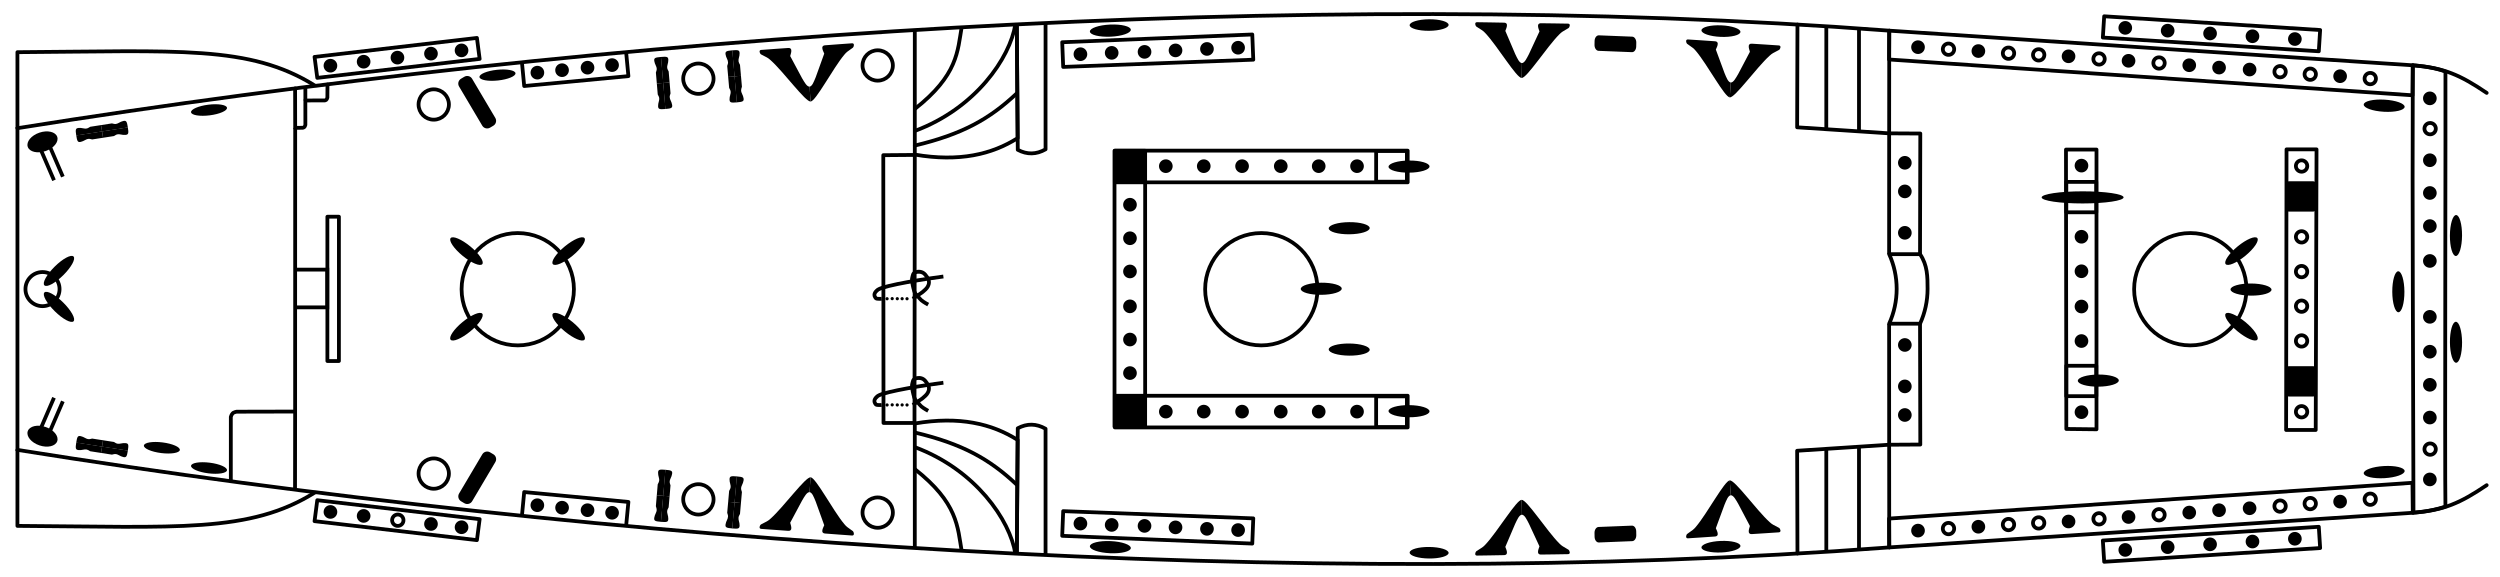
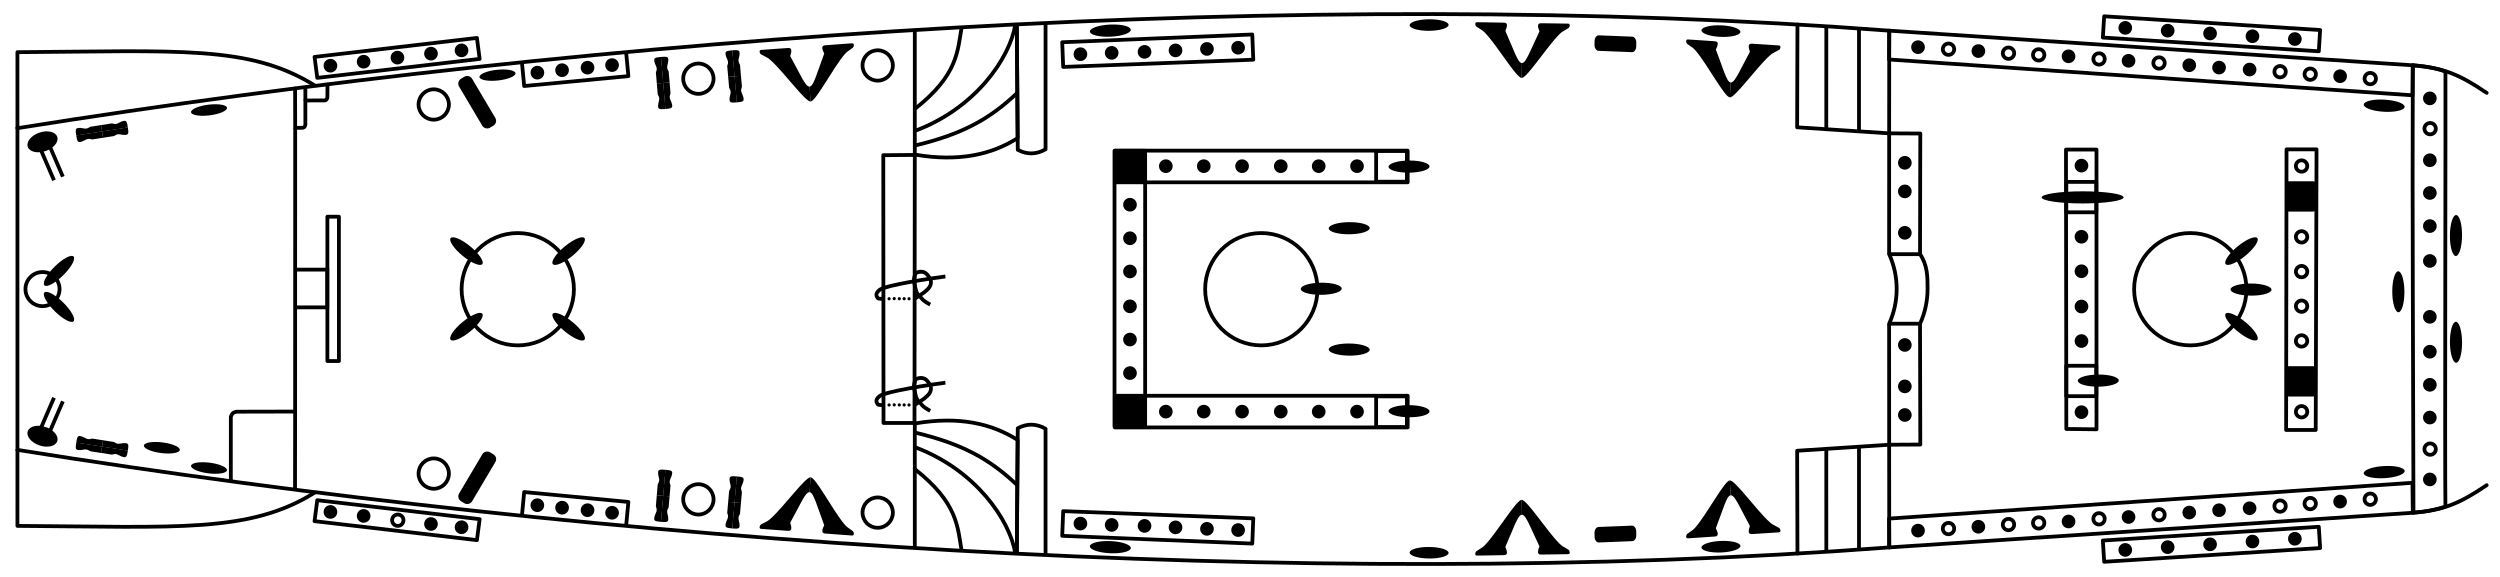
<svg xmlns="http://www.w3.org/2000/svg" xmlns:ns2="https://github.com/jolaf/rigging" xmlns:xlink="http://www.w3.org/1999/xlink" version="1.1" viewBox="1 -24 659 152">
  <defs>
    <rect id="deckMask" x="277.27" y="-.809" width="220.71" height="146.64" fill="currentColor" />
    <g id="mastMask" stroke="currentColor">
      <path d="m425.11 59.525 26.5 26.5z" />
      <path d="m451.61 59.525-26.5 26.5z" />
    </g>
    <circle id="pipe" cx="160.87" cy="398.09" r="4" stroke="currentColor" />
    <circle id="pin" class="aura" transform="rotate(-8.2973)" cx="567.54" cy="28.152" r="1.8" fill="currentColor" />
    <circle id="pinhole" transform="rotate(-8.2973)" cx="607.21" cy="138.78" r="1.5" fill="none" stroke="currentColor" />
    <ellipse id="cleat" class="aura" transform="rotate(89.51)" cx="3.721" cy="-575.37" rx="1.6" ry="5.4" fill="currentColor" />
    <rect id="lcleat" class="aura" x="396.5" y="72.319" width="4" height="15" ry="1.5" fill="currentColor" />
    <path id="quaterXcleat" class="aura" d="m42.185 13.735s-0.026-2.038-2e-3 -2.905c0.159-0.415 0.29-0.647 0.302-0.946 0.032-0.761-0.407-1.191-0.467-2.117-0.053-0.814 0.29-0.934 1.872-0.926v6.893z" fill="currentColor" />
    <g id="xcleat" class="aura" fill="currentColor">
      <use xlink:href="#quaterXcleat" />
      <use transform="matrix(-1,0,0,1,87.75,0)" xlink:href="#quaterXcleat" />
      <use transform="matrix(1,0,0,-1,0,27.45)" xlink:href="#quaterXcleat" />
      <use transform="rotate(180,43.875,13.725)" xlink:href="#quaterXcleat" />
    </g>
-     <g id="halfKevel" transform="translate(.80615 -4.0308)">
-       <path d="m427.52 40.223v11.347l-5.642-11.308z" fill-opacity="0" />
-       <path d="m425.75 48.483c0.605 1.201 1.081 2.305 1.819 2.399-0.01 0.735 0.015 2.749 0 3.896-1.297 0.164-6.502-8.282-9.736-11.618-0.74-0.763-0.818-0.717-2.433-1.725-0.222-0.138-0.607-1.137 0.142-1.153 2.121-0.047 4.926 0.037 7.099 0.007 1.56-0.021 0.44 1.911 0.425 2.168" fill="currentColor" />
-     </g>
+     <path id="halfKevel" d="m426.56 44.452c0.605 1.201 1.081 2.305 1.819 2.399-0.01 0.735 0.015 2.749 0 3.896-1.297 0.164-6.502-8.282-9.736-11.618-0.74-0.763-0.818-0.717-2.433-1.725-0.222-0.138-0.607-1.137 0.142-1.153 2.121-0.047 4.926 0.037 7.099 0.007 1.56-0.021 0.44 1.911 0.425 2.168" fill="currentColor" />
    <g id="kevel" class="aura">
      <use xlink:href="#halfKevel" />
      <use transform="matrix(-1 0 0 1 856.74 0)" xlink:href="#halfKevel" />
    </g>
    <rect id="fist" class="aura" x="287.16" y="40.706" width="8" height="8" rx=".8" ry=".8" fill="currentColor" />
-     <g id="tackle" class="aura" transform="matrix(-1 0 0 1 657.06 84.968)" fill="currentColor">
-       <path d="m23.142 44.848-0.918 0.396 3.977 9.219 0.918-0.396z" />
-       <path d="m25.478 43.901-0.918 0.396 3.977 9.219 0.92-0.396z" />
-       <ellipse transform="rotate(-18.749 -1131.9 -71.94)" cx="-74.057" cy="420.37" rx="4.104" ry="2.557" />
-     </g>
-     <g id="knot" class="aura" transform="translate(380.03 -105.31)" fill="currentColor">
+     <g id="tackle" class="aura" fill="currentColor">
+       <path d="m633.92 129.82 0.918 0.396-3.977 9.219-0.918-0.396z" />
+       <path d="m631.58 128.87 0.918 0.396-3.977 9.219-0.92-0.396z" />
+       <ellipse transform="matrix(-.94693 -.32143 -.32143 .94693 0 0)" cx="-640.38" cy="-70.366" rx="4.104" ry="2.557" fill="#000" />
+     </g>
+     <g id="knot" class="aura" fill="currentColor">
      <g fill-opacity="0">
-         <rect x="282.18" y="457.8" width="11.369" height="3.748" />
-         <rect x="290.85" y="454.44" width="3.123" height="7.121" />
-         <rect x="293.16" y="455.19" width="1.812" height="6.996" />
+         <rect x="662.21" y="352.48" width="11.369" height="3.748" />
+         <rect x="670.88" y="349.13" width="3.123" height="7.121" />
+         <rect x="673.19" y="349.88" width="1.812" height="6.996" />
      </g>
-       <path d="m298.66 454.68c-2.013 0.246-5.878 0.818-9.482 1.478-1.802 0.33-3.537 0.682-4.945 1.029-1.408 0.347-2.446 0.644-3.053 1.043l-0.018 0.012-0.016 0.014c-0.479 0.375-0.88 0.793-1.043 1.336-0.163 0.543 0.01 1.177 0.482 1.674l0.031 0.033 0.035 0.025c0.22 0.163 0.398 0.178 0.588 0.205 0.19 0.027 0.386 0.035 0.57 0.037 0.368 5e-3 0.691-0.019 0.691-0.019l-0.076-0.998s-0.288 0.022-0.604 0.018c-0.158-2e-3 -0.32-0.01-0.441-0.027-0.081-0.011-0.077-0.012-0.09-0.014-0.241-0.274-0.291-0.445-0.23-0.646 0.064-0.214 0.307-0.516 0.688-0.818 0.306-0.197 1.359-0.564 2.725-0.9 1.375-0.339 3.095-0.689 4.885-1.018 3.58-0.656 7.443-1.228 9.424-1.471z" />
-       <path d="m292.39 453.41c-0.465-0.022-0.923 0.066-1.311 0.229-0.408 0.171-0.686 0.499-0.809 0.811-0.122 0.312-0.151 0.585-0.234 0.865-0.144 0.483-0.088 1.007-0.01 1.543 0.078 0.536 0.2 1.065 0.285 1.428 0.17 0.724 0.285 1.148 0.66 1.758 0.024 0.038 0.07 0.067 0.096 0.105-0.209 0.132-0.688 0.469-0.688 0.469l0.521 0.854s0.573-0.406 0.85-0.58c0.302 0.324 0.563 0.688 0.873 0.947 0.652 0.547 1.848 1.191 1.848 1.191l0.482-0.877s-1.221-0.689-1.688-1.08c-0.256-0.214-0.442-0.485-0.691-0.746 0.434-0.293 0.655-0.394 0.979-0.668 0.496-0.421 1.126-0.912 1.475-1.568 0.289-0.544 0.46-1.089 0.369-1.754-0.061-0.444-0.291-0.879-0.586-1.33-0.295-0.451-0.648-0.883-1.068-1.164-0.415-0.278-0.888-0.41-1.353-0.432zm-0.924 1.15c0.448-0.188 1.275-0.186 1.721 0.111 0.218 0.146 0.544 0.506 0.789 0.881 0.245 0.374 0.415 0.798 0.432 0.918 0.063 0.463-0.011 0.678-0.262 1.15-0.191 0.359-0.738 0.847-1.24 1.273-0.288 0.245-0.563 0.39-1.016 0.693-0.014-0.022-0.051-0.047-0.064-0.068-0.323-0.525-0.37-0.744-0.539-1.463-0.084-0.359-0.2-0.864-0.27-1.344-0.07-0.48-0.071-0.953-0.023-1.113 0.108-0.363 0.153-0.643 0.209-0.785 0.056-0.142 0.06-0.168 0.264-0.254z" />
-       <circle cx="283.88" cy="461.04" r=".426" />
-       <circle cx="285.23" cy="461.01" r=".426" />
-       <circle cx="286.57" cy="461.03" r=".426" />
-       <circle cx="287.85" cy="461.03" r=".426" />
-       <circle cx="289.14" cy="461.04" r=".426" />
+       <path d="m678.69 349.36c-2.013 0.246-5.878 0.818-9.482 1.478-1.802 0.33-3.537 0.682-4.945 1.029-1.408 0.347-2.446 0.644-3.053 1.043l-0.018 0.012-0.016 0.014c-0.479 0.375-0.88 0.793-1.043 1.336-0.163 0.543 0.01 1.177 0.482 1.674l0.031 0.033 0.035 0.025c0.22 0.163 0.398 0.178 0.588 0.205 0.19 0.027 0.386 0.035 0.57 0.037 0.368 5e-3 0.691-0.019 0.691-0.019l-0.076-0.998s-0.288 0.022-0.604 0.018c-0.158-2e-3 -0.32-0.01-0.441-0.027-0.081-0.011-0.077-0.012-0.09-0.014-0.241-0.274-0.291-0.445-0.23-0.646 0.064-0.214 0.307-0.516 0.688-0.818 0.306-0.197 1.359-0.564 2.725-0.9 1.375-0.339 3.095-0.689 4.885-1.018 3.58-0.656 7.443-1.228 9.424-1.471z" />
+       <path d="m672.42 348.1c-0.465-0.022-0.923 0.066-1.311 0.229-0.408 0.171-0.686 0.499-0.809 0.811-0.122 0.312-0.151 0.585-0.234 0.865-0.144 0.483-0.088 1.007-0.01 1.543 0.078 0.536 0.2 1.065 0.285 1.428 0.17 0.724 0.285 1.148 0.66 1.758 0.024 0.038 0.07 0.067 0.096 0.105-0.209 0.132-0.688 0.469-0.688 0.469l0.521 0.854s0.573-0.406 0.85-0.58c0.302 0.324 0.563 0.688 0.873 0.947 0.652 0.547 1.848 1.191 1.848 1.191l0.482-0.877s-1.221-0.689-1.688-1.08c-0.256-0.214-0.442-0.485-0.691-0.746 0.434-0.293 0.655-0.394 0.979-0.668 0.496-0.421 1.126-0.912 1.475-1.568 0.289-0.544 0.46-1.089 0.369-1.754-0.061-0.444-0.291-0.879-0.586-1.33-0.295-0.451-0.648-0.883-1.068-1.164-0.415-0.278-0.888-0.41-1.353-0.432zm-0.924 1.15c0.448-0.188 1.275-0.186 1.721 0.111 0.218 0.146 0.544 0.506 0.789 0.881 0.245 0.374 0.415 0.798 0.432 0.918 0.063 0.463-0.011 0.678-0.262 1.15-0.191 0.359-0.738 0.847-1.24 1.273-0.288 0.245-0.563 0.39-1.016 0.693-0.014-0.022-0.051-0.047-0.064-0.068-0.323-0.525-0.37-0.744-0.539-1.463-0.084-0.359-0.2-0.864-0.27-1.344-0.07-0.48-0.071-0.953-0.023-1.113 0.108-0.363 0.153-0.643 0.209-0.785 0.056-0.142 0.06-0.168 0.264-0.254z" />
+       <circle cx="663.91" cy="355.73" r=".426" />
+       <circle cx="665.26" cy="355.7" r=".426" />
+       <circle cx="666.6" cy="355.72" r=".426" />
+       <circle cx="667.88" cy="355.72" r=".426" />
+       <circle cx="669.17" cy="355.73" r=".426" />
    </g>
  </defs>
  <g id="drawing" fill="none" stroke="currentColor">
    <path class="rail" d="m645.62-5.151c-3.61-1.336-8.604-1.635-8.604-1.635-0.16 38.87 0.115 82.335 0.176 117.9 0 0 3.932-0.108 8.424-1.564-0.182-8.555 0.077-111.18 4e-3 -114.71h-2.6e-4" stroke-linejoin="round" />
    <path class="rail" d="m603.73 15.378h7.908l-0.217 73.963h-7.8l0.108-73.963" stroke-linecap="round" stroke-linejoin="round" />
    <circle class="solid" cx="578.36" cy="52.238" r="14.805" />
    <path class="rail" d="m545.59 15.428h8.047v73.736l-7.955-0.091-0.091-73.645" stroke-linecap="round" stroke-linejoin="round" />
    <path class="solid" d="m507.13 61.323c1.304-2.876 1.979-5.997 1.979-9.164 1e-5 -3.167-0.013-6.268-1.989-9.164h-8.138c1.304 2.876 1.979 5.997 1.979 9.164 0 3.167-0.675 6.288-1.979 9.164l8.147-3e-5" stroke-linecap="round" stroke-linejoin="round" />
    <circle class="solid " cx="333.48" cy="52.238" r="14.805" />
    <path class="rail" d="m302.86 88.464h-8.075v-72.72h8.075v72.72" stroke-linejoin="round" />
    <path class="solid" d="m242.14 16.839-8.306 0.069c-4e-3 16.806 0.062 53.776 0.058 70.582h8.168c4e-3 -16.806 0.076-53.845 0.08-70.651v-5e-5" stroke-linejoin="round" />
    <circle class="solid" cx="137.48" cy="52.238" r="14.805" />
    <rect class="solid" x="87.298" y="33.13" width="3.041" height="38.031" stroke-linejoin="round" />
    <path d="m78.789 47.072h8.482v9.949h-8.482" />
    <path class="solid" d="m87.327-1.708-0.031 3.419c-0.175 0.713-0.438 0.672-0.685 0.766l-5.121 0.009 0.005 6.425c-0.175 0.713-0.438 0.672-0.685 0.766l-1.999 0.035-0.023-10.387" stroke-linecap="round" stroke-linejoin="round" />
    <path d="m81.491 2.486v-3.563" stroke-linejoin="round" />
    <path d="m78.795 84.486 0.017-74.774" />
    <path class="solid" d="m61.845 102.71v-16.814c0.389-1.278 0.973-1.205 1.523-1.374l15.427-0.037-0.025 20.438" stroke-linecap="round" stroke-linejoin="round" />
    <circle class="solid" cx="12.204" cy="52.207" r="4.495" />
    <path d="m5.599 9.788v84.804" stroke-linecap="round" />
    <g id="portDrawing">
      <path class="rail" d="m499-15.916 138.01 9.13-0.082 7.903-137.97-9.434 0.044-7.599" stroke-linejoin="round" />
      <rect class="rail" transform="matrix(.99798 .063452 -.063107 .99801 -36.919 -388.23)" x="614.66" y="330.18" width="57.042" height="5.615" stroke-linecap="round" stroke-linejoin="round" />
      <rect class="solid" x="545.68" y="23.952" width="7.895" height="8.012" stroke-linejoin="round" />
      <path class="rail" d="m498.97 42.996 0.013-31.846 8.207 0.049-0.072 31.797" stroke-linejoin="round" />
      <path class="solid" d="m474.81-17.515-0.083 27.074 24.254 1.59 0.023-27.065" stroke-linecap="round" stroke-linejoin="round" />
      <path d="m491.03 11.003v-27.13" />
      <path d="m482.41 10.058 6e-3 -26.716" />
      <rect class="solid" x="363.75" y="15.795" width="8.109" height="8.109" stroke-linejoin="round" />
      <rect class="rail" x="294.88" y="15.715" width="77.184" height="8.348" stroke-linejoin="round" />
      <path class="rail" d="m281-12.863 50.101-2.045s0.262 6.643 0.262 6.643l-50.107 1.907s-0.256-6.505-0.256-6.505" stroke-linecap="round" stroke-linejoin="round" />
      <g stroke-linejoin="round">
        <path class="solid" d="m269.03-17.595s0.253 33.082 0.253 33.082c2.441 1.306 4.882 1.261 7.324-0.126v-33.335" />
        <path class="solid" d="m242.14-15.905v32.655c11.722 2.006 20.363-0.062 27.109-4.348l-0.214-29.641" />
        <path d="m242.15 14.372c12.578-3.001 19.671-7.006 26.788-13.682" stroke-linecap="round" />
        <path d="m242.14 10.516c16.006-5.946 25.097-19.221 26.516-28.111" />
        <path d="m242.07 4.779c11.483-8.995 11.331-15.34 12.443-21.742" />
      </g>
      <use x="71.491" y="-404.834" xlink:href="#pipe" />
      <use x="24.224" y="-401.346" xlink:href="#pipe" />
      <use x="-45.537" y="-394.546" xlink:href="#pipe" />
-       <path transform="rotate(-5.4351)" d="m166.27 5.712v6.154h-27.593v-6.154" stroke-linejoin="round" />
+       <path d="m166.06-10.062s0.583 6.126 0.583 6.126l-27.469 2.614-0.583-6.126" stroke-linejoin="round" />
      <rect class="rail" transform="matrix(.99324 -.11605 .1289 .99166 0 0)" x="84.382" y=".8" width="43.093" height="5.574" ry="0" stroke-linejoin="round" />
      <path class="solid" d="m5.599 9.788-0.007-20.032c42.219-0.257 61.235-1.949 78.382 8.79" stroke-linejoin="round" />
      <path d="m5.599 9.788c154.59-24.72 339.77-37.357 493.41-25.704m138.01 9.13c8.188 0.64 12.488 2.55 19.468 7.271" stroke-linecap="round" />
    </g>
    <use id="starboardDrawing" transform="matrix(1 0 0 -1 0 104.38)" xlink:href="#portDrawing" />
  </g>
  <g display="none">
    <g id="deckMasks">
      <use class="deckMask" transform="matrix(.71785 0 0 1 299.43 -20.6)" ns2:deck="fore" xlink:href="#deckMask" />
      <use class="deckMask" transform="matrix(1.0033 0 0 1 -1.1 -20.6)" ns2:deck="main" xlink:href="#deckMask" />
      <use class="deckMask" transform="matrix(1.2311 0 0 1 -335.88 -20.6)" ns2:deck="stern" xlink:href="#deckMask" />
    </g>
  </g>
  <g display="none">
    <g id="mastMasks">
      <use class="mastMask" x="140" y="-20.6" ns2:mast="fore" xlink:href="#mastMask" />
      <use class="mastMask" x="-104.89" y="-20.6" ns2:mast="main" xlink:href="#mastMask" />
      <use class="mastMask" x="-300.966" y="-20.6" ns2:mast="mizzen" xlink:href="#mastMask" />
    </g>
  </g>
  <g id="points">
    <g ns2:deck="fore" ns2:rail="behindFront" ns2:side="port">
      <use transform="rotate(-89.1 631.84 -18.644)" xlink:href="#cleat" />
    </g>
    <g ns2:deck="fore" ns2:rail="behindFront" ns2:side="starboard">
      <use transform="matrix(.015714 .99988 .99988 -.015714 640.56 -509.11)" xlink:href="#cleat" />
    </g>
    <g ns2:deck="fore" ns2:isAcross="true" ns2:rail="frontRail" ns2:side="port">
      <use transform="translate(75.849 98.833)" xlink:href="#pin" />
      <use transform="translate(75.849 89.64)" xlink:href="#pin" />
      <use transform="translate(75.849 80.915)" xlink:href="#pin" />
      <use transform="translate(75.849 72.283)" xlink:href="#pin" />
      <use transform="translate(20.7 -39.787)" xlink:href="#pinhole" />
      <use transform="translate(75.849 55.97)" xlink:href="#pin" />
    </g>
    <g ns2:deck="fore" ns2:isAcross="true" ns2:rail="frontRail" ns2:side="starboard">
      <use transform="matrix(1 0 0 -1 75.849 5.4729)" xlink:href="#pin" />
      <use transform="matrix(1 0 0 -1 75.849 14.666)" xlink:href="#pin" />
      <use transform="matrix(1 0 0 -1 75.849 23.391)" xlink:href="#pin" />
      <use transform="matrix(1 0 0 -1 75.849 32.023)" xlink:href="#pin" />
      <use transform="matrix(1 0 0 -1 20.7 144.09)" xlink:href="#pinhole" />
      <use transform="matrix(1 0 0 -1 75.849 48.335)" xlink:href="#pin" />
    </g>
    <g ns2:deck="fore" ns2:rail="onDeckFront" ns2:side="port">
      <use transform="rotate(3.7858 525.83 819.64)" xlink:href="#cleat" />
    </g>
    <g ns2:deck="fore" ns2:rail="onDeckFront" ns2:side="center">
      <use transform="rotate(90.241 577.35 54.645)" xlink:href="#cleat" />
    </g>
    <g ns2:deck="fore" ns2:rail="onDeckFront" ns2:side="starboard">
      <use transform="matrix(.99782 -.066026 -.066026 -.99782 55.265 137.24)" xlink:href="#cleat" />
    </g>
    <g ns2:deck="fore" ns2:rail="sideRail" ns2:side="port">
      <use transform="rotate(3.8685 -92.77 -907.37)" xlink:href="#pin" />
      <use transform="rotate(3.8685 1466.9 -1553.8)" xlink:href="#pinhole" />
      <use transform="rotate(3.8685 -99.963 -671.32)" xlink:href="#pin" />
      <use transform="rotate(3.8685 1459.2 -1319.1)" xlink:href="#pinhole" />
      <use transform="rotate(3.8685 1456.7 -1201.1)" xlink:href="#pinhole" />
      <use transform="rotate(3.8685 -108.57 -318.72)" xlink:href="#pin" />
      <use transform="rotate(3.8685 1448.7 -965.03)" xlink:href="#pinhole" />
      <use transform="rotate(3.8685 -118.21 -83.962)" xlink:href="#pin" />
      <use transform="rotate(3.8685 1440.8 -730.36)" xlink:href="#pinhole" />
      <use transform="rotate(3.8685 -127.54 153.53)" xlink:href="#pin" />
      <use transform="rotate(3.8685 -132.74 270.21)" xlink:href="#pin" />
      <use transform="rotate(3.8685 -136.38 389.63)" xlink:href="#pin" />
      <use transform="rotate(3.8685 1422.8 -256.77)" xlink:href="#pinhole" />
      <use transform="rotate(3.8685 1417 -138.78)" xlink:href="#pinhole" />
      <use transform="rotate(3.8685 -150.43 743.75)" xlink:href="#pin" />
      <use transform="rotate(3.8685 1407.8 96.012)" xlink:href="#pinhole" />
    </g>
    <g ns2:deck="fore" ns2:rail="sideRail" ns2:side="starboard">
      <use transform="matrix(.99772 -.067466 -.067466 -.99772 -61.428 100.11)" xlink:href="#pin" />
      <use transform="matrix(.99772 -.067466 -.067466 -.99772 -101.49 206.81)" xlink:href="#pinhole" />
      <use transform="matrix(.99772 -.067466 -.067466 -.99772 -45.519 99.09)" xlink:href="#pin" />
      <use transform="matrix(.99772 -.067466 -.067466 -.99772 -85.673 205.75)" xlink:href="#pinhole" />
      <use transform="matrix(.99772 -.067466 -.067466 -.99772 -77.719 205.32)" xlink:href="#pinhole" />
      <use transform="matrix(.99772 -.067466 -.067466 -.99772 -21.75 97.707)" xlink:href="#pin" />
      <use transform="matrix(.99772 -.067466 -.067466 -.99772 -61.808 204.24)" xlink:href="#pinhole" />
      <use transform="matrix(.99772 -.067466 -.067466 -.99772 -5.9338 96.522)" xlink:href="#pin" />
      <use transform="matrix(.99772 -.067466 -.067466 -.99772 -45.994 203.17)" xlink:href="#pinhole" />
      <use transform="matrix(.99772 -.067466 -.067466 -.99772 10.067 95.352)" xlink:href="#pin" />
      <use transform="matrix(.99772 -.067466 -.067466 -.99772 17.927 94.735)" xlink:href="#pin" />
      <use transform="matrix(.99772 -.067466 -.067466 -.99772 25.976 94.217)" xlink:href="#pin" />
      <use transform="matrix(.99772 -.067466 -.067466 -.99772 -14.083 200.88)" xlink:href="#pinhole" />
      <use transform="matrix(.99772 -.067466 -.067466 -.99772 -6.136 200.22)" xlink:href="#pinhole" />
      <use transform="matrix(.99772 -.067466 -.067466 -.99772 49.835 92.463)" xlink:href="#pin" />
      <use transform="matrix(.99772 -.067466 -.067466 -.99772 9.6834 199.07)" xlink:href="#pinhole" />
    </g>
    <g ns2:deck="fore" ns2:rail="shroudsRail" ns2:side="port">
      <use transform="rotate(3.7695 -4.6641 -102.8)" xlink:href="#pin" />
      <use transform="rotate(3.7695 -10.267 67.386)" xlink:href="#pin" />
      <use transform="rotate(3.7695 -15.87 237.57)" xlink:href="#pin" />
      <use transform="rotate(3.7695 -21.472 407.74)" xlink:href="#pin" />
      <use transform="rotate(3.7695 -27.075 577.92)" xlink:href="#pin" />
    </g>
    <g ns2:deck="fore" ns2:rail="shroudsRail" ns2:side="starboard">
      <use transform="matrix(.99784 -.065742 -.065742 -.99784 -6.7682 104.22)" xlink:href="#pin" />
      <use transform="matrix(.99784 -.065742 -.065742 -.99784 4.4079 103.49)" xlink:href="#pin" />
      <use transform="matrix(.99784 -.065742 -.065742 -.99784 15.584 102.75)" xlink:href="#pin" />
      <use transform="matrix(.99784 -.065742 -.065742 -.99784 26.759 102.01)" xlink:href="#pin" />
      <use transform="matrix(.99784 -.065742 -.065742 -.99784 37.935 101.28)" xlink:href="#pin" />
    </g>
    <g ns2:side="port">
      <use transform="translate(-13.186 -2.1063)" xlink:href="#pinhole" />
      <use transform="translate(-13.186 -11.266)" xlink:href="#pinhole" />
      <use transform="translate(-13.186 -29.938)" xlink:href="#pinhole" />
    </g>
    <g ns2:side="starboard">
      <use transform="matrix(1 0 0 -1 -13.186 106.41)" xlink:href="#pinhole" />
      <use transform="matrix(1 0 0 -1 -13.186 115.57)" xlink:href="#pinhole" />
      <use transform="matrix(1 0 0 -1 -13.186 134.24)" xlink:href="#pinhole" />
    </g>
    <g ns2:deck="fore" ns2:rail="frontFists" ns2:side="port">
      <use transform="translate(316.38 -16.925)" xlink:href="#fist" />
    </g>
    <g ns2:deck="fore" ns2:rail="frontFists" ns2:side="starboard">
      <use transform="matrix(1 0 0 -1 316.38 121.23)" xlink:href="#fist" />
    </g>
    <g ns2:deck="fore" ns2:rail="atMastFront" ns2:side="port">
      <use transform="matrix(.76693 -.64173 -.64173 -.76693 149.81 410.51)" xlink:href="#cleat" />
    </g>
    <g ns2:deck="fore" ns2:rail="atMastFront" ns2:side="center">
      <use transform="rotate(.87139 -2934.8 1274)" xlink:href="#cleat" />
    </g>
    <g ns2:deck="fore" ns2:rail="atMastFront" ns2:side="starboard">
      <use transform="rotate(39.921 496.45 53.135)" xlink:href="#cleat" />
    </g>
    <g ns2:deck="fore" ns2:isAcross="true" ns2:rail="behindMastRail" ns2:side="port">
      <use transform="translate(-15.985 101.55)" xlink:href="#pin" />
      <use transform="translate(-15.985 92.452)" xlink:href="#pin" />
      <use transform="translate(-15.985 73.703)" xlink:href="#pin" />
    </g>
    <g ns2:deck="fore" ns2:isAcross="true" ns2:rail="behindMastRail" ns2:side="starboard">
      <use transform="matrix(1 0 0 -1 -15.985 2.7541)" xlink:href="#pin" />
      <use transform="matrix(1 0 0 -1 -15.985 11.854)" xlink:href="#pin" />
      <use transform="matrix(1 0 0 -1 -15.985 30.603)" xlink:href="#pin" />
    </g>
    <g ns2:deck="fore" ns2:rail="backPillars" ns2:side="port">
      <use transform="matrix(-1.9999 -.007457 .014915 -.99997 1700.7 31.123)" xlink:href="#cleat" />
    </g>
    <g ns2:deck="fore" ns2:rail="backPillars" ns2:side="starboard">
      <use transform="rotate(.038274 -115492 -31800)" xlink:href="#cleat" />
    </g>
    <g ns2:deck="fore" ns2:isAcross="true" ns2:rail="backRail" ns2:side="port">
      <use transform="translate(-62.546 91.416)" xlink:href="#pin" />
      <use transform="translate(-62.546 80.498)" xlink:href="#pin" />
      <use transform="translate(-62.546 72.958)" xlink:href="#pin" />
    </g>
    <g ns2:deck="fore" ns2:isAcross="true" ns2:rail="backRail" ns2:side="starboard">
      <use transform="matrix(1 0 0 -1 -62.546 12.889)" xlink:href="#pin" />
      <use transform="matrix(1 0 0 -1 -62.546 23.808)" xlink:href="#pin" />
      <use transform="matrix(1 0 0 -1 -62.546 31.348)" xlink:href="#pin" />
    </g>
    <g ns2:deck="main" ns2:rail="bulwark" ns2:side="port">
      <use transform="matrix(.95074 0 0 .95074 -169.32 -16.259)" xlink:href="#cleat" />
      <use transform="rotate(.89998 3866.4 -1648)" xlink:href="#kevel" />
      <use transform="matrix(-.01972 1.022 -.73281 -.029126 493.17 -417.41)" xlink:href="#lcleat" />
      <use transform="matrix(.95039 .048001 -.048001 .95039 -92.251 -42.279)" xlink:href="#cleat" />
      <use transform="rotate(3.7685 1188.8 460.96)" xlink:href="#kevel" />
    </g>
    <g ns2:deck="main" ns2:rail="bulwark" ns2:side="starboard">
      <use transform="matrix(.95074 0 0 -.95074 -169.32 120.56)" xlink:href="#cleat" />
      <use transform="matrix(.99988 -.015707 -.015707 -.99988 -25.413 165.24)" xlink:href="#kevel" />
      <use transform="matrix(-.01972 -1.022 -.73281 .029126 493.17 521.72)" xlink:href="#lcleat" />
      <use transform="matrix(.95039 -.048001 -.048001 -.95039 -92.251 146.59)" xlink:href="#cleat" />
      <use transform="matrix(.99784 -.065725 -.065725 -.99784 32.866 181.44)" xlink:href="#kevel" />
    </g>
    <g ns2:deck="main" ns2:rail="frontPillars" ns2:side="port">
      <use transform="translate(-202.96 21.115)" xlink:href="#cleat" />
    </g>
    <g ns2:deck="main" ns2:rail="frontPillars" ns2:side="starboard">
      <use transform="matrix(1 0 0 -1 -202.96 83.191)" xlink:href="#cleat" />
    </g>
    <g ns2:deck="main" ns2:rail="onDeckFront" ns2:side="port">
      <use transform="translate(-218.73 37.358)" xlink:href="#cleat" />
    </g>
    <g ns2:deck="main" ns2:rail="onDeckFront" ns2:side="starboard">
      <use transform="matrix(1 0 0 -1 -218.73 66.948)" xlink:href="#cleat" />
    </g>
    <g ns2:deck="main" ns2:rail="atMastFront" ns2:side="center">
      <use transform="rotate(180 462.33 25.459)" xlink:href="#cleat" />
    </g>
    <g ns2:deck="main" ns2:rail="sideMastRail" ns2:side="port">
      <use transform="translate(-257.35 73.846)" xlink:href="#pin" />
      <use transform="translate(-247.35 73.846)" xlink:href="#pin" />
      <use transform="translate(-237.25 73.846)" xlink:href="#pin" />
      <use transform="translate(-227.05 73.846)" xlink:href="#pin" />
      <use transform="translate(-217.05 73.846)" xlink:href="#pin" />
      <use transform="translate(-206.95 73.846)" xlink:href="#pin" />
    </g>
    <g ns2:deck="main" ns2:rail="sideMastRail" ns2:side="starboard">
      <use transform="matrix(1 0 0 -1 -257.35 30.46)" xlink:href="#pin" />
      <use transform="matrix(1 0 0 -1 -247.35 30.46)" xlink:href="#pin" />
      <use transform="matrix(1 0 0 -1 -237.25 30.46)" xlink:href="#pin" />
      <use transform="matrix(1 0 0 -1 -227.05 30.46)" xlink:href="#pin" />
      <use transform="matrix(1 0 0 -1 -217.05 30.46)" xlink:href="#pin" />
      <use transform="matrix(1 0 0 -1 -206.95 30.46)" xlink:href="#pin" />
    </g>
    <g ns2:deck="main" ns2:rail="backFists" ns2:side="port">
      <use transform="translate(7.7263 -24.752)" xlink:href="#fist" />
    </g>
    <g ns2:deck="main" ns2:rail="backFists" ns2:side="starboard">
      <use transform="matrix(1 0 0 -1 7.7263 129.06)" xlink:href="#fist" />
    </g>
    <g ns2:deck="main" ns2:isAcross="true" ns2:rail="behindMastRail" ns2:side="port">
      <use transform="translate(-266.8 101.6)" xlink:href="#pin" />
      <use transform="translate(-266.8 92.847)" xlink:href="#pin" />
      <use transform="translate(-266.8 84.008)" xlink:href="#pin" />
    </g>
    <g ns2:deck="main" ns2:isAcross="true" ns2:rail="behindMastRail" ns2:side="starboard">
      <use transform="matrix(1 0 0 -1 -266.8 2.7081)" xlink:href="#pin" />
      <use transform="matrix(1 0 0 -1 -266.8 11.459)" xlink:href="#pin" />
      <use transform="matrix(1 0 0 -1 -266.8 20.298)" xlink:href="#pin" />
    </g>
    <g ns2:deck="main" ns2:rail="sideRail" ns2:side="port">
      <use transform="rotate(-2.2774 1540.9 7008.1)" xlink:href="#pin" />
      <use transform="rotate(-2.2774 1536.1 6800.6)" xlink:href="#pin" />
      <use transform="rotate(-2.2774 1533.9 6582.6)" xlink:href="#pin" />
      <use transform="rotate(-2.2774 1528.2 6377)" xlink:href="#pin" />
      <use transform="rotate(-2.2774 1522.7 6168.3)" xlink:href="#pin" />
      <use transform="rotate(-2.2774 1518.7 5961.7)" xlink:href="#pin" />
    </g>
    <g ns2:deck="main" ns2:rail="sideRail" ns2:side="starboard">
      <use transform="matrix(.99921 .039738 .039738 -.99921 -277.27 37.537)" xlink:href="#pin" />
      <use transform="matrix(.99921 .039738 .039738 -.99921 -269.03 37.891)" xlink:href="#pin" />
      <use transform="matrix(.99921 .039738 .039738 -.99921 -260.37 38.148)" xlink:href="#pin" />
      <use transform="matrix(.99921 .039738 .039738 -.99921 -252.2 38.537)" xlink:href="#pin" />
      <use transform="matrix(.99921 .039738 .039738 -.99921 -243.91 38.922)" xlink:href="#pin" />
      <use transform="matrix(.99921 .039738 .039738 -.99921 -235.7 39.243)" xlink:href="#pin" />
    </g>
    <g ns2:deck="main" ns2:rail="aboveRail" ns2:side="port">
      <use transform="rotate(-2.0865 30.155 7725.9)" xlink:href="#cleat" />
    </g>
    <g ns2:deck="main" ns2:rail="aboveRail" ns2:side="starboard">
      <use transform="matrix(.99934 .036409 .036409 -.99934 -281.27 98.086)" xlink:href="#cleat" />
    </g>
    <g ns2:deck="stern" ns2:rail="bulwark" ns2:side="port">
      <use transform="rotate(-30.64 122.33 537.31)" xlink:href="#lcleat" />
      <use transform="matrix(.8798 -.086775 .086775 .8798 -373.98 46.791)" xlink:href="#cleat" />
      <use transform="rotate(-4.8377 -77.797 -1556)" xlink:href="#xcleat" />
      <use transform="rotate(-5.0377 -80.762 -1708.6)" xlink:href="#xcleat" />
      <use transform="rotate(-4.1732 -337.25 2959.3)" xlink:href="#kevel" />
    </g>
    <g ns2:deck="stern" ns2:rail="bulwark" ns2:side="starboard">
      <use transform="matrix(.86039 .50964 .50964 -.86039 -256.75 -32.473)" xlink:href="#lcleat" />
      <use transform="matrix(.99644 .084334 .084334 -.99644 130.94 116.67)" xlink:href="#xcleat" />
      <use transform="matrix(.99614 .087812 .087812 -.99614 149.72 118.26)" xlink:href="#xcleat" />
      <use transform="matrix(.99735 .072772 .072772 -.99735 -216.25 121.27)" xlink:href="#kevel" />
    </g>
-     <g transform="translate(-.17678)" ns2:deck="stern" ns2:rail="atFront" ns2:side="center">
+     <g transform="translate(.35355)" ns2:deck="stern" ns2:rail="atFront" ns2:side="center">
      <use transform="translate(-428.9 -300.98)" xlink:href="#knot" />
    </g>
-     <g transform="translate(-.17678)" ns2:deck="stern" ns2:rail="aboveLadder" ns2:side="starboard">
+     <g transform="translate(.35355)" ns2:deck="stern" ns2:rail="aboveLadder" ns2:side="starboard">
      <use transform="translate(-428.9 -272.98)" xlink:href="#knot" />
    </g>
    <g ns2:deck="stern" ns2:rail="sideRail" ns2:side="port">
      <use transform="rotate(-.99998 3172.8 24207)" xlink:href="#pin" />
      <use transform="rotate(-.99998 3138.8 23834)" xlink:href="#pin" />
      <use transform="rotate(-.99998 3104.2 23449)" xlink:href="#pin" />
      <use transform="rotate(-.99998 3068.6 23078)" xlink:href="#pin" />
    </g>
    <g ns2:deck="stern" ns2:rail="sideRail" ns2:side="starboard">
      <use transform="matrix(.99985 .017452 .017452 -.99985 -421.99 45.269)" xlink:href="#pin" />
      <use transform="matrix(.99985 .017452 .017452 -.99985 -415.47 45.919)" xlink:href="#pin" />
      <use transform="matrix(.99985 .017452 .017452 -.99985 -408.76 46.581)" xlink:href="#pin" />
      <use transform="matrix(.99985 .017452 .017452 -.99985 -402.29 47.259)" xlink:href="#pin" />
    </g>
    <g ns2:deck="stern" ns2:rail="shroudsRail" ns2:side="port">
      <use transform="rotate(-.7 4203.3 39058)" xlink:href="#pin" />
      <use transform="rotate(-.7 4121.7 38341)" xlink:href="#pin" />
      <use transform="rotate(-.7 4038.3 37611)" xlink:href="#pin" />
      <use transform="rotate(-.7 3956.6 36887)" xlink:href="#pin" />
      <use transform="rotate(-.7 3890.7 36227)" xlink:href="#pin" />
    </g>
    <g ns2:deck="stern" ns2:rail="shroudsRail" ns2:side="starboard">
      <use transform="matrix(.99992 .012217 .012217 -.99992 -476.85 49.996)" xlink:href="#pin" />
      <use transform="matrix(.99992 .012217 .012217 -.99992 -468.1 51.047)" xlink:href="#pin" />
      <use transform="matrix(.99992 .012217 .012217 -.99992 -515.58 155.24)" xlink:href="#pinhole" />
      <use transform="matrix(.99992 .012217 .012217 -.99992 -450.35 53.175)" xlink:href="#pin" />
      <use transform="matrix(.99992 .012217 .012217 -.99992 -442.29 54.03)" xlink:href="#pin" />
    </g>
    <g ns2:deck="stern" ns2:rail="atMast" ns2:side="port">
      <use transform="rotate(219.92 357.55 102.47)" xlink:href="#cleat" />
      <use transform="matrix(.76693 -.64173 -.64173 -.76693 -291.15 410.51)" xlink:href="#cleat" />
    </g>
    <g ns2:deck="stern" ns2:rail="atMast" ns2:side="starboard">
      <use transform="matrix(-.76693 .64173 .64173 .76693 566 -306.2)" xlink:href="#cleat" />
      <use transform="rotate(39.921 275.97 -553.92)" xlink:href="#cleat" />
    </g>
    <g ns2:deck="stern" ns2:rail="poopBulwark" ns2:side="port">
      <use transform="matrix(1 0 0 -1 -616.81 152.59)" xlink:href="#tackle" />
      <use transform="rotate(81.139 37.687 2.8545)" xlink:href="#xcleat" />
      <use transform="matrix(.87815 -.10212 .10212 .87815 -449.05 64.812)" xlink:href="#cleat" />
    </g>
    <g ns2:deck="stern" ns2:rail="poopBulwark" ns2:side="starboard">
      <use transform="translate(-616.81 -48.222)" xlink:href="#tackle" />
      <use transform="matrix(.15404 -.98806 -.98806 -.15404 34.702 139.19)" xlink:href="#xcleat" />
      <use transform="matrix(.87815 .10212 .10212 -.87815 -461.48 34.213)" xlink:href="#cleat" />
      <use transform="matrix(.87815 .10212 .10212 -.87815 -449.05 39.556)" xlink:href="#cleat" />
    </g>
    <g ns2:deck="stern" ns2:ignoreDeck="true" ns2:rail="poopFlagstaff" ns2:side="port">
      <use transform="rotate(-44.188 355.84 711.44)" xlink:href="#cleat" />
    </g>
    <g ns2:deck="stern" ns2:ignoreDeck="true" ns2:rail="poopFlagstaff" ns2:side="starboard">
      <use transform="matrix(.71706 .69702 .69702 -.71706 -395.2 -345.02)" xlink:href="#cleat" />
    </g>
  </g>
</svg>
